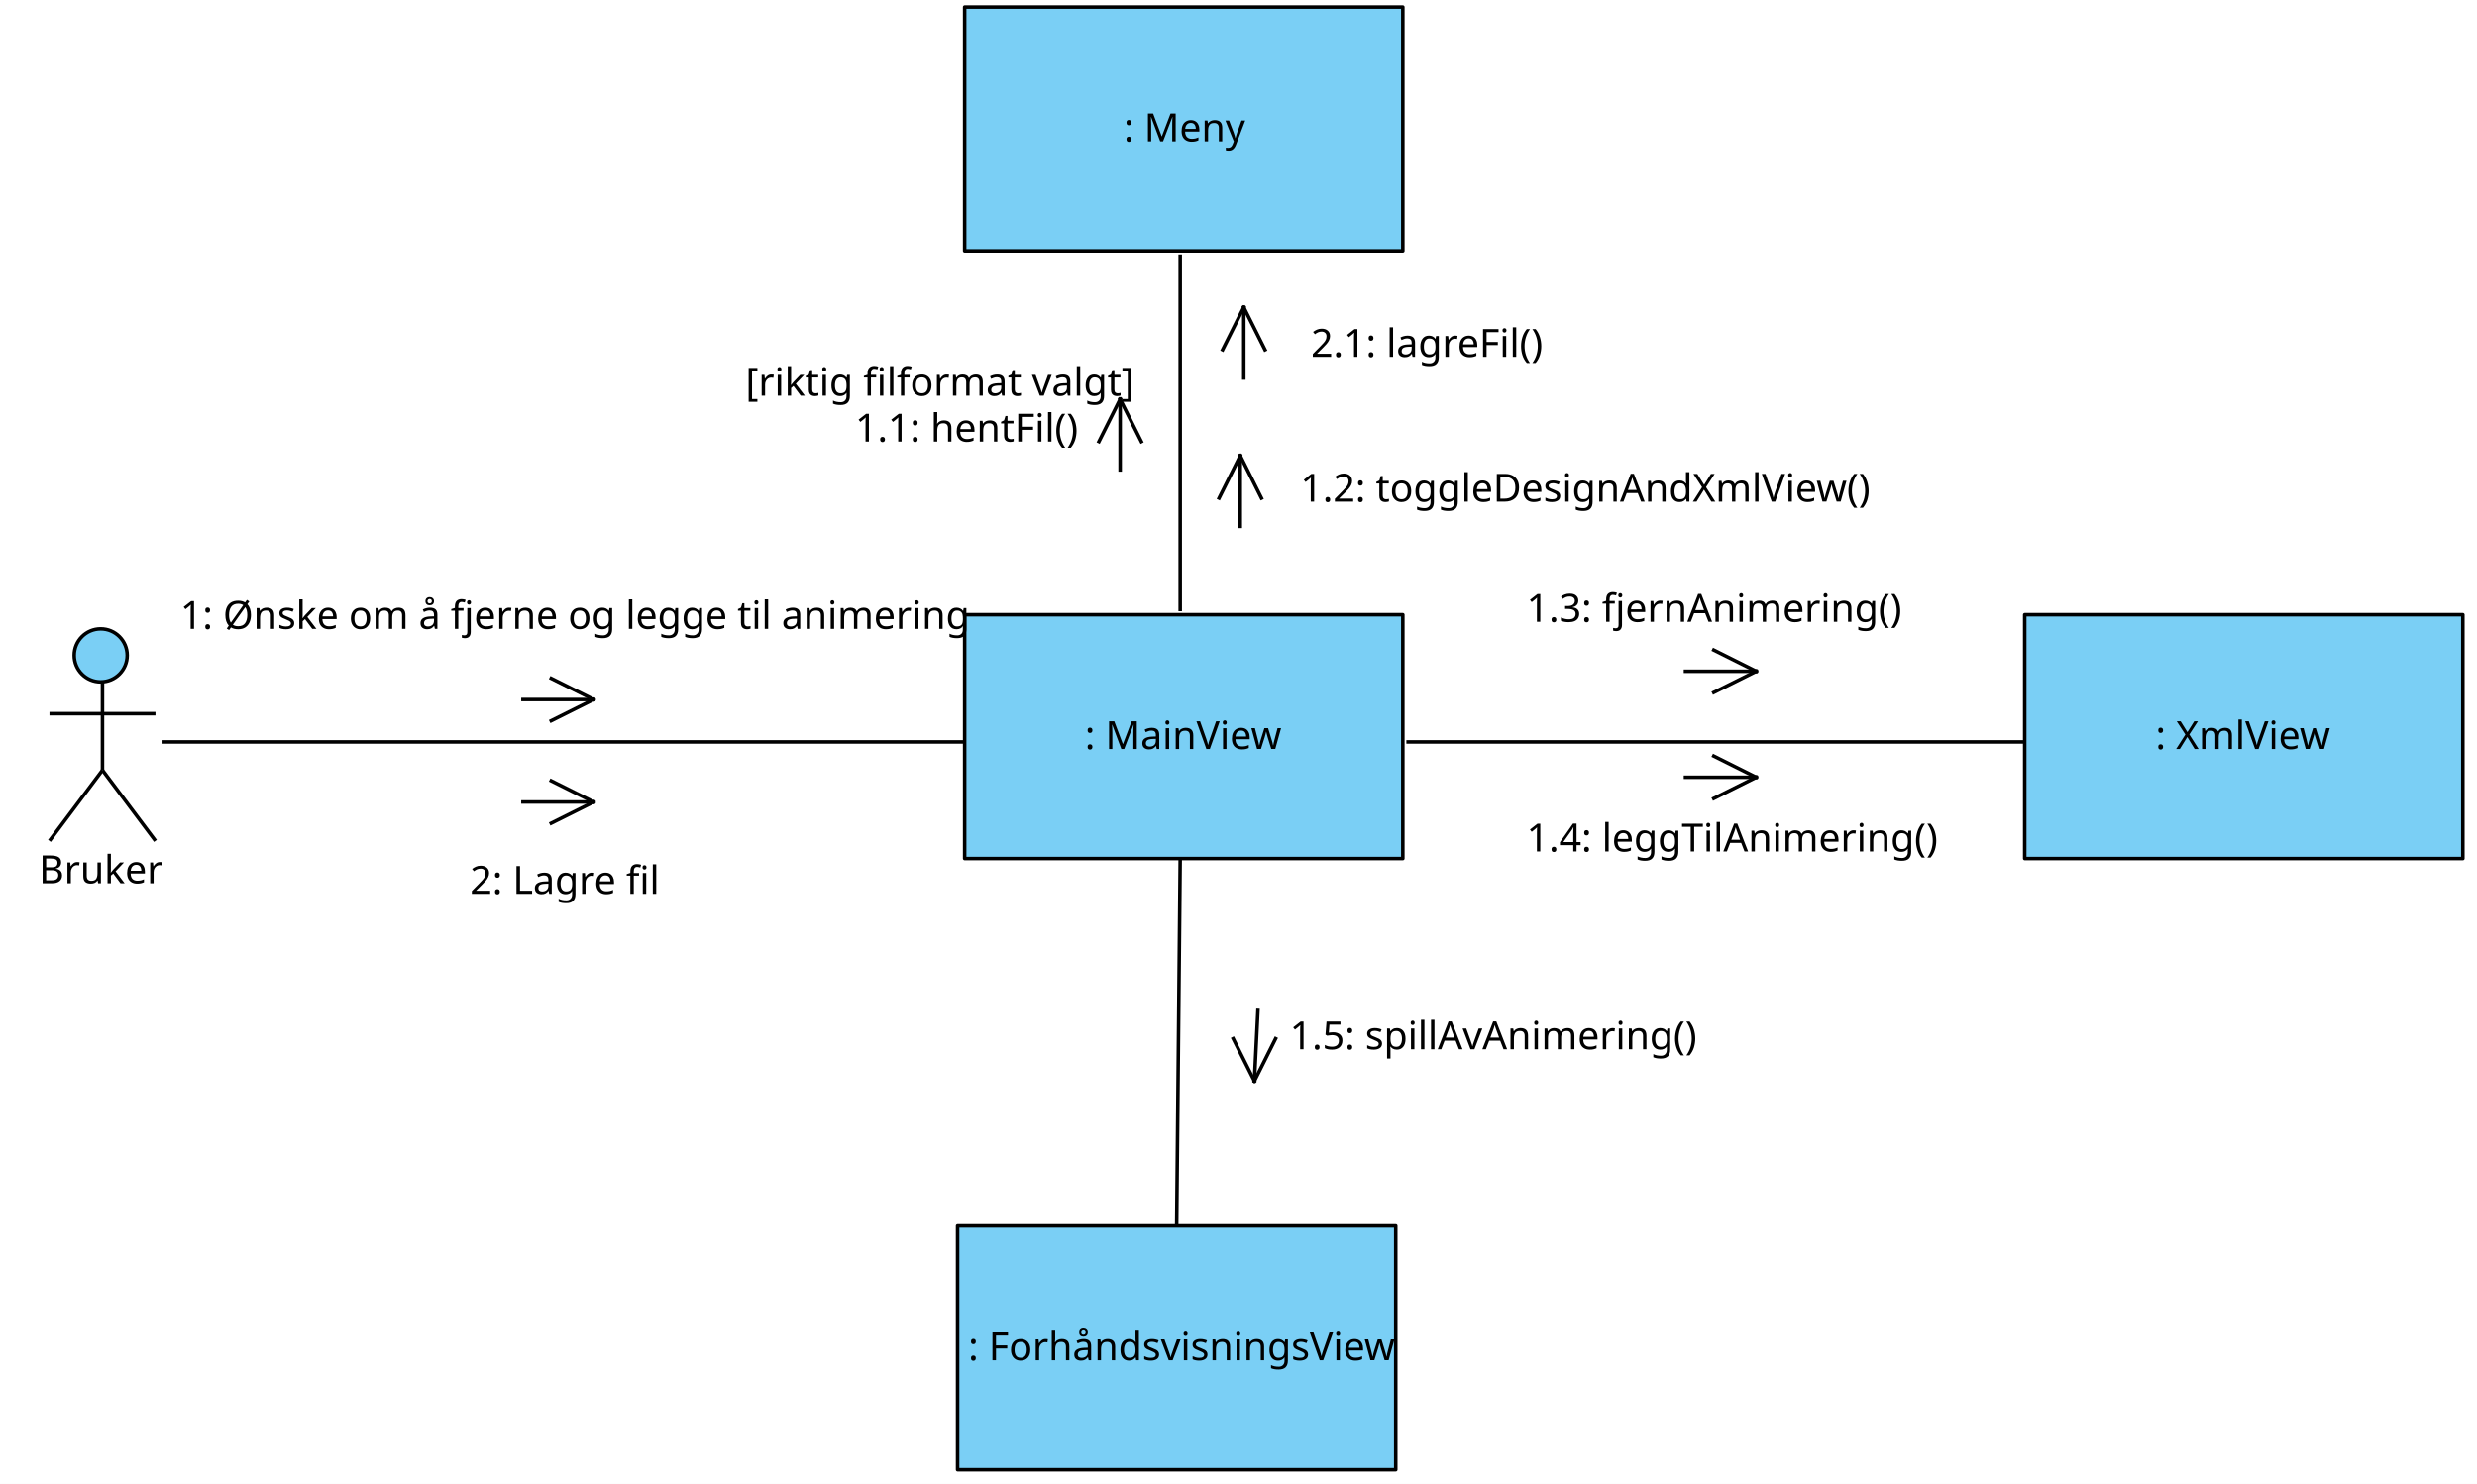
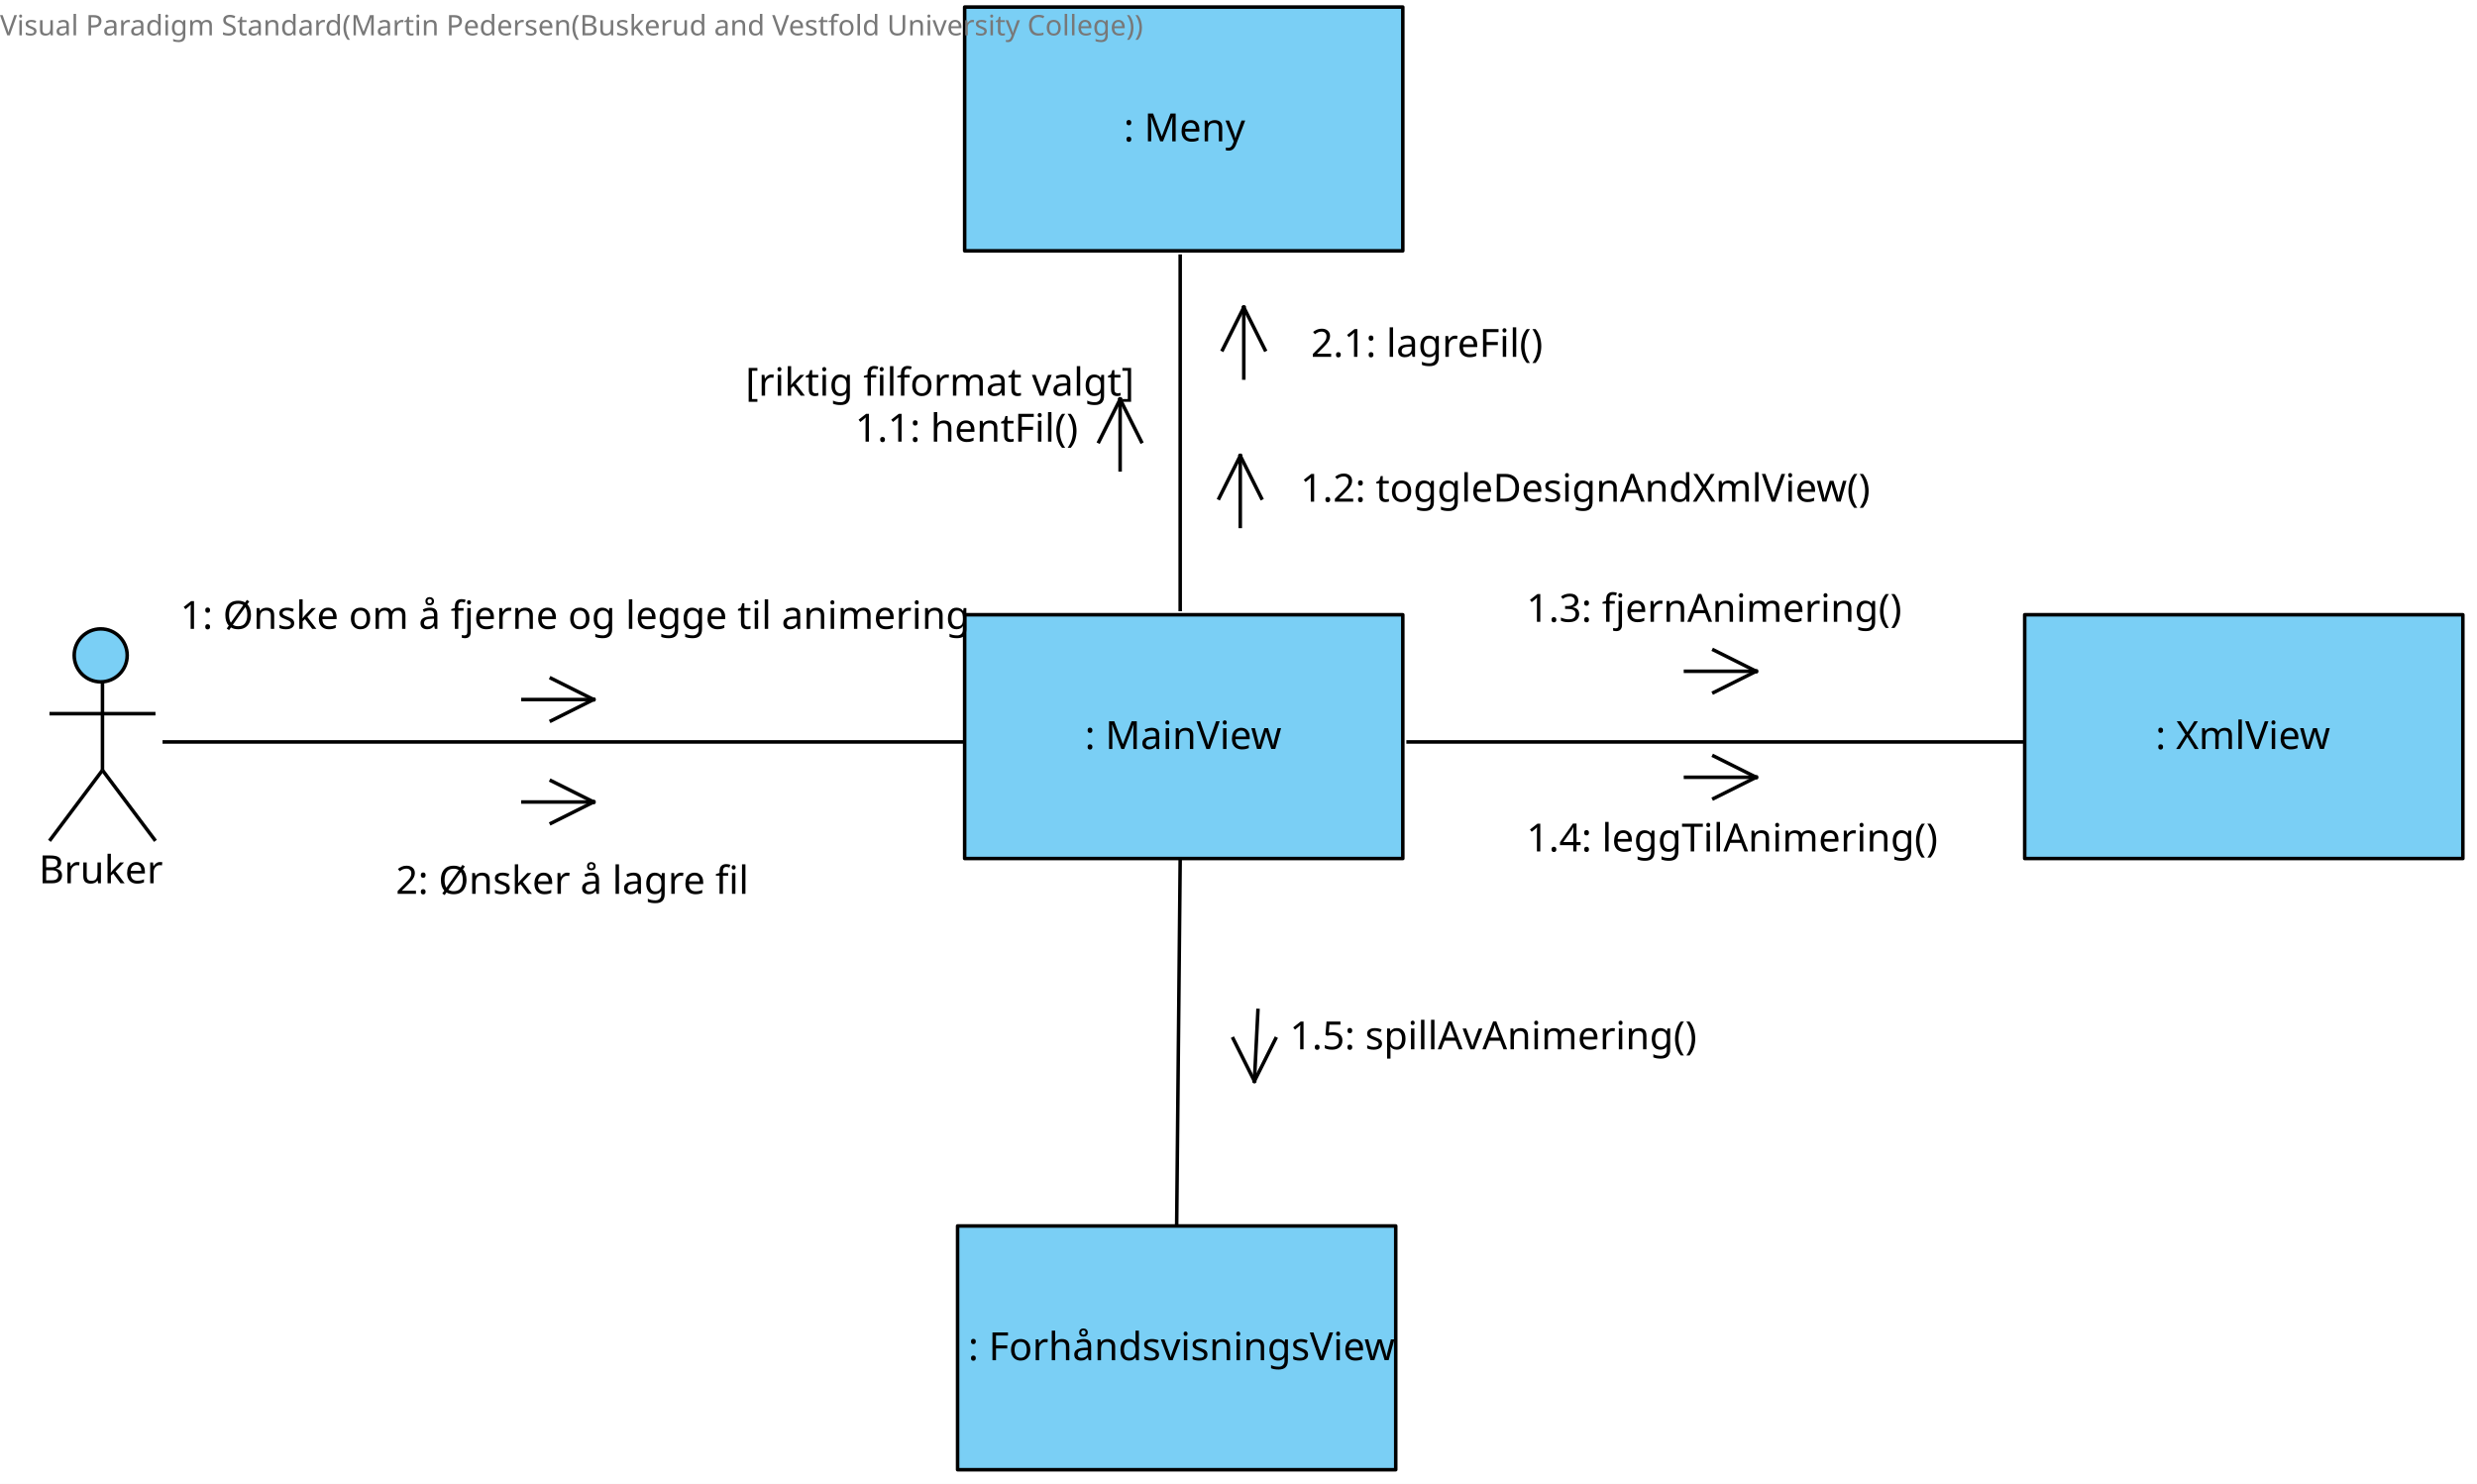
<svg xmlns="http://www.w3.org/2000/svg" fill-opacity="0" color-rendering="auto" color-interpolation="auto" text-rendering="auto" stroke="rgb(0,0,0)" stroke-linecap="square" width="701" stroke-miterlimit="10" shape-rendering="auto" stroke-opacity="0" fill="rgb(0,0,0)" stroke-dasharray="none" font-weight="normal" stroke-width="1" height="420" font-family="'Dialog'" font-style="normal" stroke-linejoin="miter" font-size="12" stroke-dashoffset="0" image-rendering="auto">
  <defs id="genericDefs" />
  <g>
    <defs id="defs1">
      <clipPath clipPathUnits="userSpaceOnUse" id="clipPath1">
        <path d="M-7 -7 L41 -7 L41 71 L-7 71 L-7 -7 Z" />
      </clipPath>
      <clipPath clipPathUnits="userSpaceOnUse" id="clipPath2">
        <path d="M-7 -7 L135 -7 L135 80 L-7 80 L-7 -7 Z" />
      </clipPath>
      <clipPath clipPathUnits="userSpaceOnUse" id="clipPath3">
        <path d="M0 0 L0 68 L124 68 L124 0 Z" />
      </clipPath>
      <clipPath clipPathUnits="userSpaceOnUse" id="clipPath4">
        <path d="M-7 -7 L71 -7 L71 71 L-7 71 L-7 -7 Z" />
      </clipPath>
      <clipPath clipPathUnits="userSpaceOnUse" id="clipPath5">
        <path d="M-27 -27 L51 -27 L51 51 L-27 51 L-27 -27 Z" />
      </clipPath>
      <clipPath clipPathUnits="userSpaceOnUse" id="clipPath6">
        <path d="M-52 -14 L104 -14 L104 28 L-52 28 L-52 -14 Z" />
      </clipPath>
      <clipPath clipPathUnits="userSpaceOnUse" id="clipPath7">
        <path d="M-230 -15 L460 -15 L460 30 L-230 30 L-230 -15 Z" />
      </clipPath>
      <clipPath clipPathUnits="userSpaceOnUse" id="clipPath8">
        <path d="M-81 -15 L162 -15 L162 30 L-81 30 L-81 -15 Z" />
      </clipPath>
      <clipPath clipPathUnits="userSpaceOnUse" id="clipPath9">
        <path d="M-120 -15 L240 -15 L240 30 L-120 30 L-120 -15 Z" />
      </clipPath>
      <clipPath clipPathUnits="userSpaceOnUse" id="clipPath10">
        <path d="M-131 -15 L262 -15 L262 30 L-131 30 L-131 -15 Z" />
      </clipPath>
      <clipPath clipPathUnits="userSpaceOnUse" id="clipPath11">
        <path d="M-84 -15 L168 -15 L168 30 L-84 30 L-84 -15 Z" />
      </clipPath>
      <clipPath clipPathUnits="userSpaceOnUse" id="clipPath12">
        <path d="M-176 -15 L352 -15 L352 30 L-176 30 L-176 -15 Z" />
      </clipPath>
      <clipPath clipPathUnits="userSpaceOnUse" id="clipPath13">
-         <path d="M-72 -15 L144 -15 L144 30 L-72 30 L-72 -15 Z" />
+         <path d="M-116 -15 L232 -15 L232 30 L-116 30 L-116 -15 Z" />
      </clipPath>
      <clipPath clipPathUnits="userSpaceOnUse" id="clipPath14">
        <path d="M0 0 L311 0 L311 84 L0 84 L0 0 Z" />
      </clipPath>
      <clipPath clipPathUnits="userSpaceOnUse" id="clipPath15">
-         <path d="M0 0 L0 68 L48 68 L48 82 L0 82 L0 84 L117 84 L117 71 L189 71 L189 84 L311 84 L311 0 L262 0 L262 11 L32 11 L32 0 Z" />
+         <path d="M0 0 L0 68 L48 68 L48 82 L0 82 L0 84 L95 84 L95 71 L211 71 L211 84 L311 84 L311 0 L262 0 L262 11 L32 11 L32 0 Z" />
      </clipPath>
      <clipPath clipPathUnits="userSpaceOnUse" id="clipPath16">
        <path d="M0 0 L84 0 L84 184 L0 184 L0 0 Z" />
      </clipPath>
      <clipPath clipPathUnits="userSpaceOnUse" id="clipPath17">
        <path d="M0 0 L0 68 L25 68 L25 82 L19 82 L19 96 L0 96 L0 184 L84 184 L84 113 L63 113 L63 98 L84 98 L84 72 L67 72 L67 57 L84 57 L84 0 Z" />
      </clipPath>
      <clipPath clipPathUnits="userSpaceOnUse" id="clipPath18">
        <path d="M0 0 L259 0 L259 84 L0 84 L0 0 Z" />
      </clipPath>
      <clipPath clipPathUnits="userSpaceOnUse" id="clipPath19">
        <path d="M193 59 L193 74 L62 74 L62 59 ZM0 0 L0 84 L259 84 L259 0 L184 0 L184 9 L64 9 L64 0 Z" />
      </clipPath>
      <clipPath clipPathUnits="userSpaceOnUse" id="clipPath20">
        <path d="M0 0 L0 184 L84 184 L84 97 L60 97 L60 82 L84 82 L84 0 Z" />
      </clipPath>
      <clipPath clipPathUnits="userSpaceOnUse" id="clipPath21">
        <path d="M-118 -14 L236 -14 L236 28 L-118 28 L-118 -14 Z" />
      </clipPath>
    </defs>
    <g fill="white" text-rendering="geometricPrecision" fill-opacity="1" stroke-opacity="1" stroke="white">
      <rect x="0" width="701" height="420" y="0" stroke="none" />
    </g>
    <g font-size="11" transform="translate(14,178)" fill-opacity="1" fill="rgb(122,207,245)" text-rendering="geometricPrecision" image-rendering="optimizeQuality" font-family="sans-serif" stroke="rgb(122,207,245)" stroke-opacity="1">
      <circle r="7.5" clip-path="url(#clipPath1)" cx="14.5" cy="7.5" stroke="none" />
    </g>
    <g stroke-linecap="butt" font-size="11" transform="translate(14,178)" fill-opacity="1" fill="black" text-rendering="geometricPrecision" image-rendering="optimizeQuality" font-family="sans-serif" stroke-linejoin="round" stroke="black" stroke-opacity="1" stroke-miterlimit="0">
      <circle fill="none" r="7.5" clip-path="url(#clipPath1)" cx="14.5" cy="7.5" />
      <line y2="40" fill="none" x1="15" clip-path="url(#clipPath1)" x2="15" y1="15" />
      <line y2="24" fill="none" x1="0" clip-path="url(#clipPath1)" x2="30" y1="24" />
      <line y2="60" fill="none" x1="15" clip-path="url(#clipPath1)" x2="0" y1="40" />
      <line y2="60" fill="none" x1="15" clip-path="url(#clipPath1)" x2="30" y1="40" />
    </g>
    <g font-size="11" transform="translate(273,174)" fill-opacity="1" fill="rgb(122,207,245)" text-rendering="geometricPrecision" image-rendering="optimizeQuality" font-family="sans-serif" stroke="rgb(122,207,245)" stroke-opacity="1">
      <rect x="0" width="124" height="69" y="0" clip-path="url(#clipPath2)" stroke="none" />
    </g>
    <g stroke-linecap="butt" font-size="11" transform="translate(273,174)" fill-opacity="1" fill="black" text-rendering="geometricPrecision" image-rendering="optimizeQuality" font-family="sans-serif" stroke-linejoin="round" stroke="black" stroke-opacity="1" stroke-miterlimit="0">
      <rect fill="none" x="0" width="124" height="69" y="0" clip-path="url(#clipPath2)" />
    </g>
    <g font-size="11" transform="translate(273,174)" fill-opacity="1" fill="black" text-rendering="geometricPrecision" image-rendering="optimizeQuality" font-family="sans-serif" stroke="black" stroke-opacity="1">
      <text x="34" xml:space="preserve" y="38" clip-path="url(#clipPath3)" stroke="none">: MainView</text>
    </g>
    <g font-size="11" transform="translate(273,2)" fill-opacity="1" fill="rgb(122,207,245)" text-rendering="geometricPrecision" image-rendering="optimizeQuality" font-family="sans-serif" stroke="rgb(122,207,245)" stroke-opacity="1">
      <rect x="0" width="124" height="69" y="0" clip-path="url(#clipPath2)" stroke="none" />
    </g>
    <g stroke-linecap="butt" font-size="11" transform="translate(273,2)" fill-opacity="1" fill="black" text-rendering="geometricPrecision" image-rendering="optimizeQuality" font-family="sans-serif" stroke-linejoin="round" stroke="black" stroke-opacity="1" stroke-miterlimit="0">
      <rect fill="none" x="0" width="124" height="69" y="0" clip-path="url(#clipPath2)" />
    </g>
    <g font-size="11" transform="translate(273,2)" fill-opacity="1" fill="black" text-rendering="geometricPrecision" image-rendering="optimizeQuality" font-family="sans-serif" stroke="black" stroke-opacity="1">
      <text x="45" xml:space="preserve" y="38" clip-path="url(#clipPath3)" stroke="none">: Meny</text>
    </g>
    <g font-size="11" transform="translate(573,174)" fill-opacity="1" fill="rgb(122,207,245)" text-rendering="geometricPrecision" image-rendering="optimizeQuality" font-family="sans-serif" stroke="rgb(122,207,245)" stroke-opacity="1">
      <rect x="0" width="124" height="69" y="0" clip-path="url(#clipPath2)" stroke="none" />
    </g>
    <g stroke-linecap="butt" font-size="11" transform="translate(573,174)" fill-opacity="1" fill="black" text-rendering="geometricPrecision" image-rendering="optimizeQuality" font-family="sans-serif" stroke-linejoin="round" stroke="black" stroke-opacity="1" stroke-miterlimit="0">
      <rect fill="none" x="0" width="124" height="69" y="0" clip-path="url(#clipPath2)" />
    </g>
    <g font-size="11" transform="translate(573,174)" fill-opacity="1" fill="black" text-rendering="geometricPrecision" image-rendering="optimizeQuality" font-family="sans-serif" stroke="black" stroke-opacity="1">
      <text x="37" xml:space="preserve" y="38" clip-path="url(#clipPath3)" stroke="none">: XmlView</text>
    </g>
    <g font-size="11" transform="translate(271,347)" fill-opacity="1" fill="rgb(122,207,245)" text-rendering="geometricPrecision" image-rendering="optimizeQuality" font-family="sans-serif" stroke="rgb(122,207,245)" stroke-opacity="1">
      <rect x="0" width="124" height="69" y="0" clip-path="url(#clipPath2)" stroke="none" />
    </g>
    <g stroke-linecap="butt" font-size="11" transform="translate(271,347)" fill-opacity="1" fill="black" text-rendering="geometricPrecision" image-rendering="optimizeQuality" font-family="sans-serif" stroke-linejoin="round" stroke="black" stroke-opacity="1" stroke-miterlimit="0">
      <rect fill="none" x="0" width="124" height="69" y="0" clip-path="url(#clipPath2)" />
    </g>
    <g font-size="11" transform="translate(271,347)" fill-opacity="1" fill="black" text-rendering="geometricPrecision" image-rendering="optimizeQuality" font-family="sans-serif" stroke="black" stroke-opacity="1">
      <text x="3" xml:space="preserve" y="38" clip-path="url(#clipPath3)" stroke="none">: ForhåndsvisningsView</text>
    </g>
    <g font-size="11" transform="translate(148,188)" fill-opacity="1" fill="black" text-rendering="geometricPrecision" image-rendering="optimizeQuality" font-family="sans-serif" stroke="black" stroke-opacity="1">
      <line y2="10" fill="none" x1="20" clip-path="url(#clipPath5)" x2="0" y1="10" />
      <line y2="4" fill="none" x1="20" clip-path="url(#clipPath5)" x2="8" y1="10" />
      <line y2="16" fill="none" x1="20" clip-path="url(#clipPath5)" x2="8" y1="10" />
    </g>
    <g font-size="11" transform="translate(307,113)" fill-opacity="1" fill="black" text-rendering="geometricPrecision" image-rendering="optimizeQuality" font-family="sans-serif" stroke="black" stroke-opacity="1">
      <line y2="20" fill="none" x1="10" clip-path="url(#clipPath5)" x2="10" y1="0" />
      <line y2="12" fill="none" x1="10" clip-path="url(#clipPath5)" x2="4" y1="0" />
      <line y2="12" fill="none" x1="10" clip-path="url(#clipPath5)" x2="16" y1="0" />
    </g>
    <g font-size="11" transform="translate(477,180)" fill-opacity="1" fill="black" text-rendering="geometricPrecision" image-rendering="optimizeQuality" font-family="sans-serif" stroke="black" stroke-opacity="1">
      <line y2="10" fill="none" x1="20" clip-path="url(#clipPath5)" x2="0" y1="10" />
      <line y2="4" fill="none" x1="20" clip-path="url(#clipPath5)" x2="8" y1="10" />
      <line y2="16" fill="none" x1="20" clip-path="url(#clipPath5)" x2="8" y1="10" />
    </g>
    <g font-size="11" transform="translate(346,286)" fill-opacity="1" fill="black" text-rendering="geometricPrecision" image-rendering="optimizeQuality" font-family="sans-serif" stroke="black" stroke-opacity="1">
      <line y2="0" fill="none" x1="9" clip-path="url(#clipPath5)" x2="10" y1="20" />
      <line y2="8" fill="none" x1="9" clip-path="url(#clipPath5)" x2="15" y1="20" />
      <line y2="8" fill="none" x1="9" clip-path="url(#clipPath5)" x2="3" y1="20" />
    </g>
    <g font-size="11" transform="translate(342,87)" fill-opacity="1" fill="black" text-rendering="geometricPrecision" image-rendering="optimizeQuality" font-family="sans-serif" stroke="black" stroke-opacity="1">
      <line y2="20" fill="none" x1="10" clip-path="url(#clipPath5)" x2="10" y1="0" />
      <line y2="12" fill="none" x1="10" clip-path="url(#clipPath5)" x2="4" y1="0" />
      <line y2="12" fill="none" x1="10" clip-path="url(#clipPath5)" x2="16" y1="0" />
    </g>
    <g font-size="11" transform="translate(341,129)" fill-opacity="1" fill="black" text-rendering="geometricPrecision" image-rendering="optimizeQuality" font-family="sans-serif" stroke="black" stroke-opacity="1">
      <line y2="20" fill="none" x1="10" clip-path="url(#clipPath5)" x2="10" y1="0" />
      <line y2="12" fill="none" x1="10" clip-path="url(#clipPath5)" x2="4" y1="0" />
      <line y2="12" fill="none" x1="10" clip-path="url(#clipPath5)" x2="16" y1="0" />
    </g>
    <g font-size="11" transform="translate(477,210)" fill-opacity="1" fill="black" text-rendering="geometricPrecision" image-rendering="optimizeQuality" font-family="sans-serif" stroke="black" stroke-opacity="1">
      <line y2="10" fill="none" x1="20" clip-path="url(#clipPath5)" x2="0" y1="10" />
      <line y2="4" fill="none" x1="20" clip-path="url(#clipPath5)" x2="8" y1="10" />
      <line y2="16" fill="none" x1="20" clip-path="url(#clipPath5)" x2="8" y1="10" />
    </g>
    <g font-size="11" transform="translate(148,217)" fill-opacity="1" fill="black" text-rendering="geometricPrecision" image-rendering="optimizeQuality" font-family="sans-serif" stroke="black" stroke-opacity="1">
      <line y2="10" fill="none" x1="20" clip-path="url(#clipPath5)" x2="0" y1="10" />
      <line y2="4" fill="none" x1="20" clip-path="url(#clipPath5)" x2="8" y1="10" />
      <line y2="16" fill="none" x1="20" clip-path="url(#clipPath5)" x2="8" y1="10" />
    </g>
    <g font-size="11" transform="translate(2,238)" fill-opacity="1" fill="black" text-rendering="geometricPrecision" image-rendering="optimizeQuality" font-family="sans-serif" stroke="black" stroke-opacity="1">
      <text x="9" xml:space="preserve" y="12" clip-path="url(#clipPath6)" stroke="none">Bruker</text>
    </g>
    <g font-size="11" transform="translate(38,166)" fill-opacity="1" fill="black" text-rendering="geometricPrecision" image-rendering="optimizeQuality" font-family="sans-serif" stroke="black" stroke-opacity="1">
      <text x="13" xml:space="preserve" y="12" clip-path="url(#clipPath7)" stroke="none">1: Ønske om å fjerne og legge til animering</text>
    </g>
    <g font-size="11" transform="translate(232,113)" fill-opacity="1" fill="black" text-rendering="geometricPrecision" image-rendering="optimizeQuality" font-family="sans-serif" stroke="black" stroke-opacity="1">
      <text x="10" xml:space="preserve" y="12" clip-path="url(#clipPath8)" stroke="none">1.1: hentFil()</text>
    </g>
    <g font-size="11" transform="translate(422,164)" fill-opacity="1" fill="black" text-rendering="geometricPrecision" image-rendering="optimizeQuality" font-family="sans-serif" stroke="black" stroke-opacity="1">
      <text x="10" xml:space="preserve" y="12" clip-path="url(#clipPath9)" stroke="none">1.3: fjernAnimering()</text>
    </g>
    <g font-size="11" transform="translate(354,285)" fill-opacity="1" fill="black" text-rendering="geometricPrecision" image-rendering="optimizeQuality" font-family="sans-serif" stroke="black" stroke-opacity="1">
      <text x="11" xml:space="preserve" y="12" clip-path="url(#clipPath10)" stroke="none">1.5: spillAvAnimering()</text>
    </g>
    <g font-size="11" transform="translate(361,89)" fill-opacity="1" fill="black" text-rendering="geometricPrecision" image-rendering="optimizeQuality" font-family="sans-serif" stroke="black" stroke-opacity="1">
      <text x="10" xml:space="preserve" y="12" clip-path="url(#clipPath11)" stroke="none">2.1: lagreFil()</text>
    </g>
    <g font-size="11" transform="translate(357,130)" fill-opacity="1" fill="black" text-rendering="geometricPrecision" image-rendering="optimizeQuality" font-family="sans-serif" stroke="black" stroke-opacity="1">
      <text x="11" xml:space="preserve" y="12" clip-path="url(#clipPath12)" stroke="none">1.2: toggleDesignAndXmlView()</text>
    </g>
    <g font-size="11" transform="translate(420,229)" fill-opacity="1" fill="black" text-rendering="geometricPrecision" image-rendering="optimizeQuality" font-family="sans-serif" stroke="black" stroke-opacity="1">
      <text x="12" xml:space="preserve" y="12" clip-path="url(#clipPath10)" stroke="none">1.4: leggTilAnimering()</text>
    </g>
-     <g font-size="11" transform="translate(123,241)" fill-opacity="1" fill="black" text-rendering="geometricPrecision" image-rendering="optimizeQuality" font-family="sans-serif" stroke="black" stroke-opacity="1">
-       <text x="10" xml:space="preserve" y="12" clip-path="url(#clipPath13)" stroke="none">2: Lagre fil</text>
+     <g font-size="11" transform="translate(101,241)" fill-opacity="1" fill="black" text-rendering="geometricPrecision" image-rendering="optimizeQuality" font-family="sans-serif" stroke="black" stroke-opacity="1">
+       <text x="11" xml:space="preserve" y="12" clip-path="url(#clipPath13)" stroke="none">2: Ønsker å lagre fil</text>
    </g>
    <g stroke-linecap="butt" font-size="11" transform="translate(6,170)" fill-opacity="1" fill="black" text-rendering="geometricPrecision" image-rendering="optimizeQuality" font-family="sans-serif" stroke-linejoin="round" stroke="black" stroke-opacity="1">
      <line y2="40" fill="none" x1="40" clip-path="url(#clipPath15)" x2="267" y1="40" />
    </g>
    <g stroke-linecap="butt" font-size="11" transform="translate(294,32)" fill-opacity="1" fill="black" text-rendering="geometricPrecision" image-rendering="optimizeQuality" font-family="sans-serif" stroke-linejoin="round" stroke="black" stroke-opacity="1">
      <line y2="40" fill="none" x1="40" clip-path="url(#clipPath17)" x2="40" y1="141" />
    </g>
    <g stroke-linecap="butt" font-size="11" transform="translate(358,170)" fill-opacity="1" fill="black" text-rendering="geometricPrecision" image-rendering="optimizeQuality" font-family="sans-serif" stroke-linejoin="round" stroke="black" stroke-opacity="1">
      <line y2="40" fill="none" x1="40" clip-path="url(#clipPath19)" x2="215" y1="40" />
    </g>
    <g stroke-linecap="butt" font-size="11" transform="translate(294,203)" fill-opacity="1" fill="black" text-rendering="geometricPrecision" image-rendering="optimizeQuality" font-family="sans-serif" stroke-linejoin="round" stroke="black" stroke-opacity="1">
      <line y2="144" fill="none" x1="40" clip-path="url(#clipPath20)" x2="39" y1="40" />
    </g>
    <g font-size="11" transform="translate(201,100)" fill-opacity="1" fill="black" text-rendering="geometricPrecision" image-rendering="optimizeQuality" font-family="sans-serif" stroke="black" stroke-opacity="1">
      <text x="10" xml:space="preserve" y="12" clip-path="url(#clipPath21)" stroke="none">[riktig filformat valgt]</text>
    </g>
-     <g font-size="8" fill-opacity="1" fill="rgb(120,120,120)" text-rendering="geometricPrecision" image-rendering="optimizeQuality" stroke="rgb(120,120,120)" stroke-opacity="1" />
+     <g font-size="8" fill-opacity="1" fill="rgb(120,120,120)" text-rendering="geometricPrecision" image-rendering="optimizeQuality" stroke="rgb(120,120,120)" stroke-opacity="1">
+       <text x="0" xml:space="preserve" y="10" stroke="none">Visual Paradigm Standard(Martin Pedersen(Buskerud and Vestfold University College))</text>
+     </g>
  </g>
</svg>
